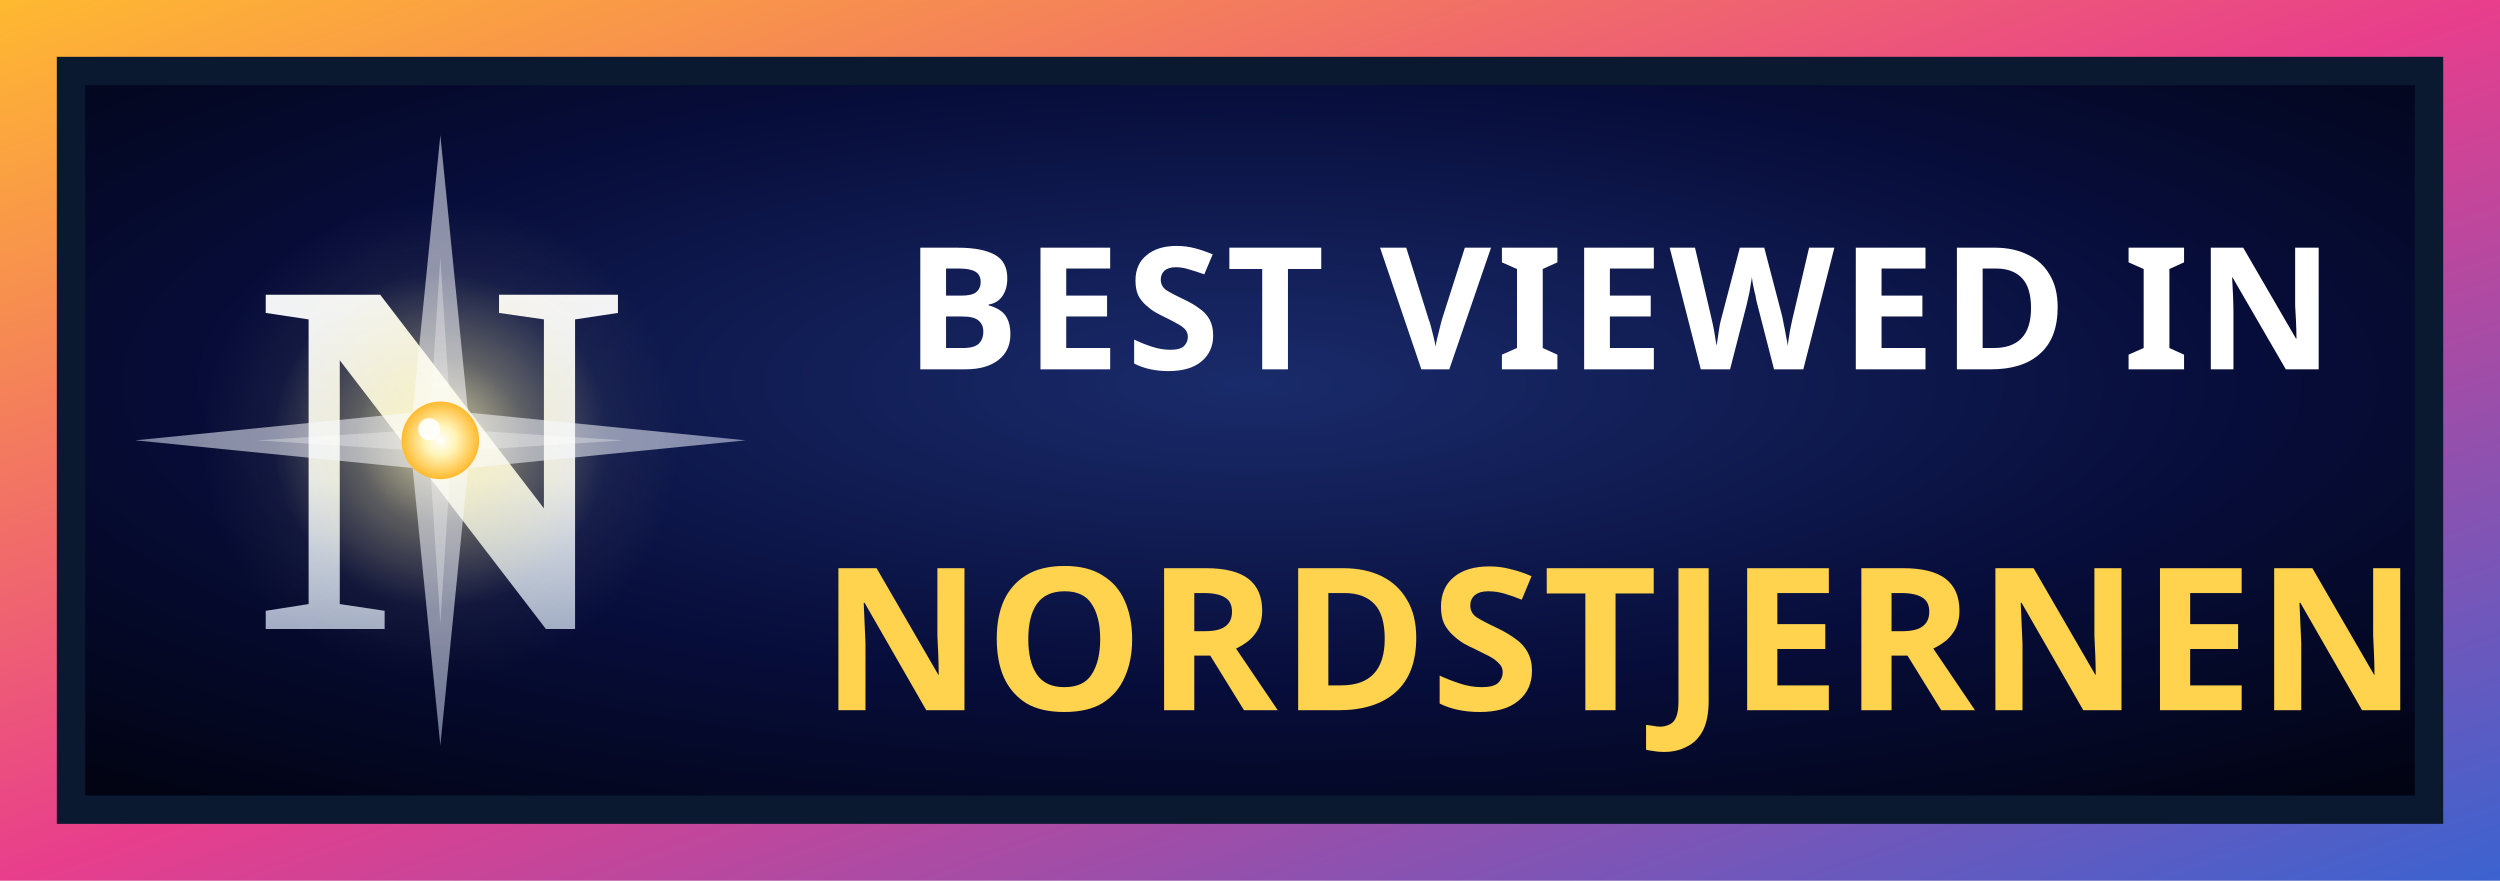
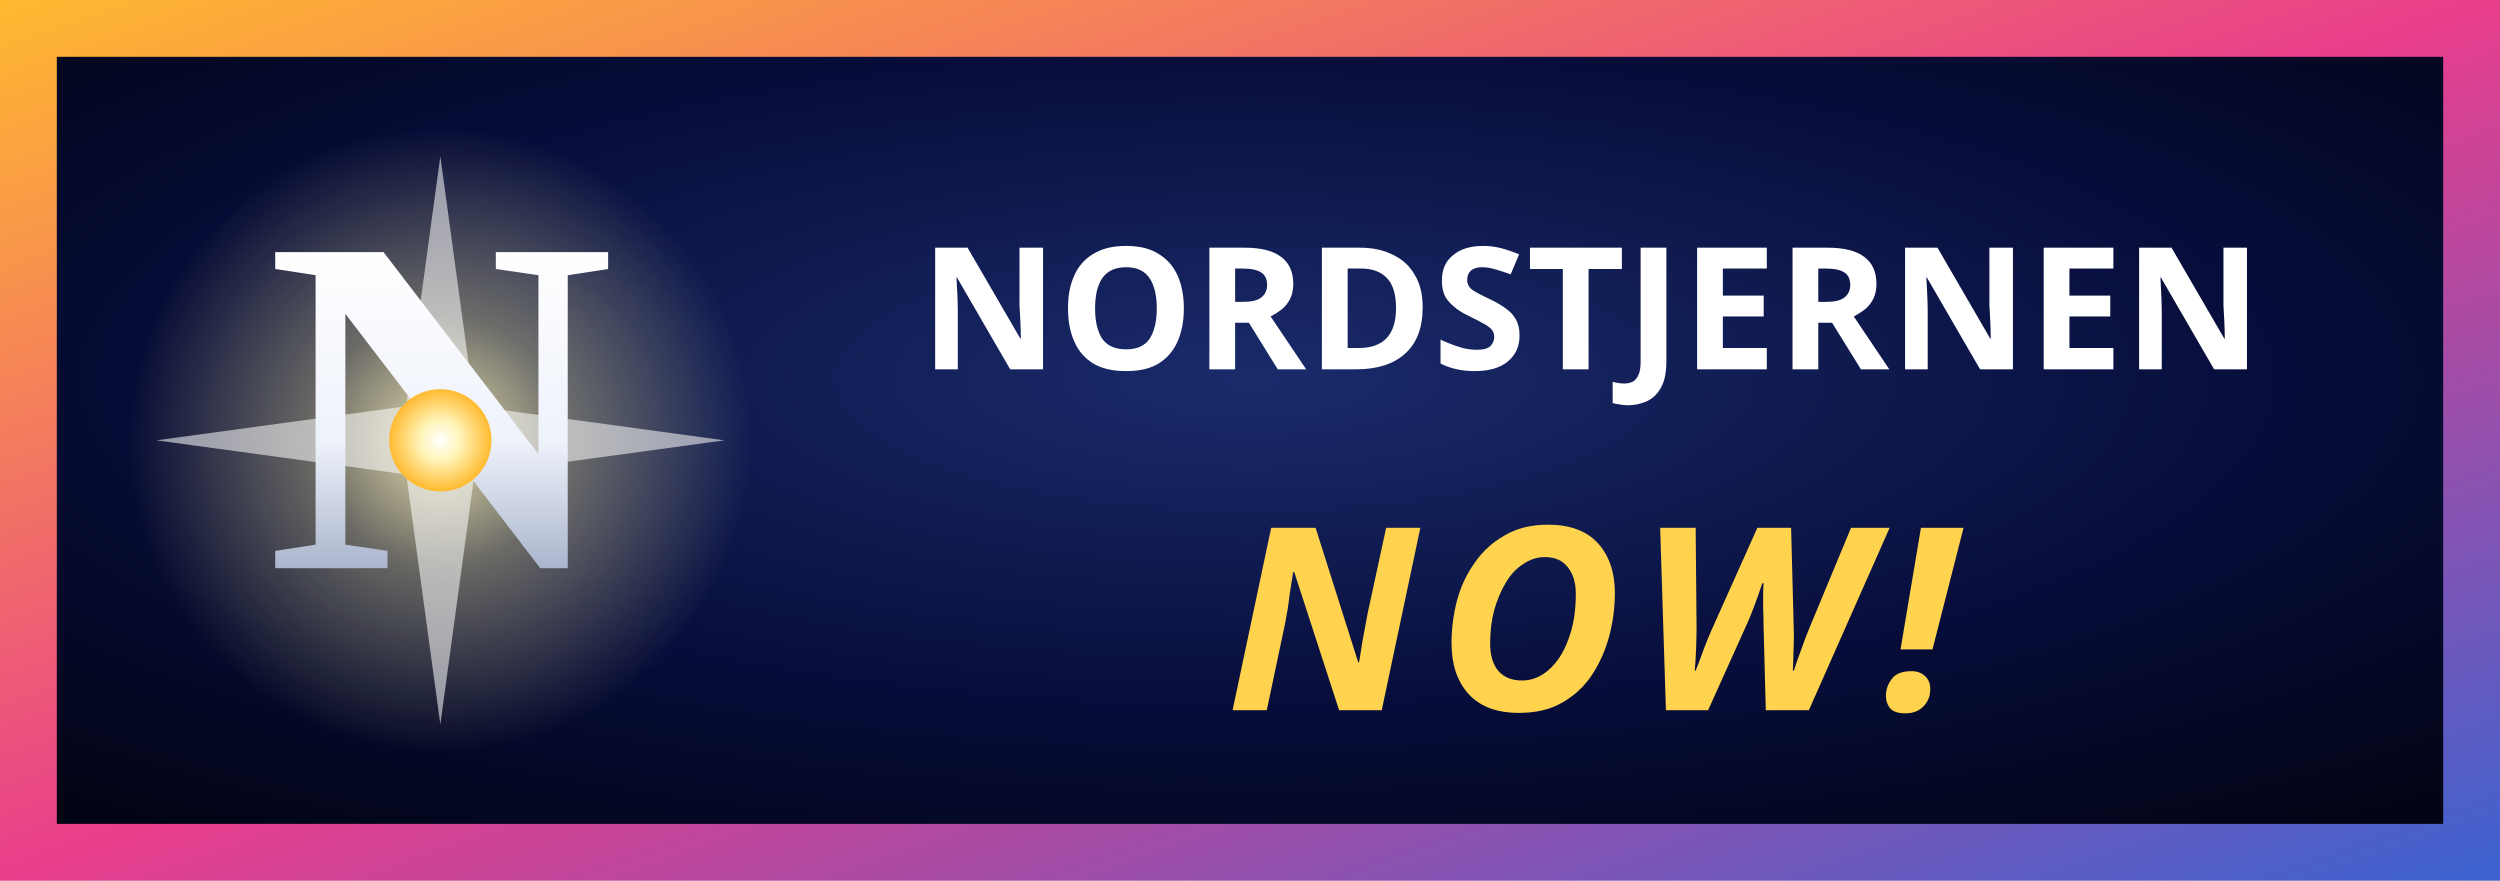
<svg xmlns="http://www.w3.org/2000/svg" width="88" height="31" viewBox="0 0 88 31" shape-rendering="geometricPrecision">
  <defs>
    <radialGradient id="bg" cx="50%" cy="42%" r="78%">
      <stop offset="0%" stop-color="#1a2b6b" />
      <stop offset="55%" stop-color="#070d3a" />
      <stop offset="100%" stop-color="#01030f" />
    </radialGradient>
    <linearGradient id="nfill" x1="0" y1="0" x2="0" y2="1">
      <stop offset="0%" stop-color="#ffffff" />
-       <stop offset="55%" stop-color="#eef2fb" />
+       <stop offset="60%" stop-color="#eef2fb" />
      <stop offset="100%" stop-color="#aab5cc" />
    </linearGradient>
    <radialGradient id="halo" cx="50%" cy="50%" r="50%">
-       <stop offset="0%" stop-color="#fff7c2" stop-opacity="0.85" />
-       <stop offset="35%" stop-color="#fff2a0" stop-opacity="0.35" />
-       <stop offset="70%" stop-color="#fff2a0" stop-opacity="0.05" />
+       <stop offset="0%" stop-color="#fff7c2" stop-opacity="0.9" />
+       <stop offset="40%" stop-color="#fff2a0" stop-opacity="0.4" />
      <stop offset="100%" stop-color="#fff2a0" stop-opacity="0" />
-     </radialGradient>
-     <radialGradient id="starGrad" cx="50%" cy="40%" r="65%">
-       <stop offset="0%" stop-color="#ffffff" />
-       <stop offset="60%" stop-color="#f0f4ff" />
-       <stop offset="100%" stop-color="#b9c4e8" />
    </radialGradient>
    <radialGradient id="core" cx="50%" cy="50%" r="50%">
      <stop offset="0%" stop-color="#ffffff" />
      <stop offset="40%" stop-color="#fff4b8" />
      <stop offset="100%" stop-color="#ffba2f" />
    </radialGradient>
    <linearGradient id="frame" x1="0" y1="0" x2="1" y2="1">
      <stop offset="0%" stop-color="#ffba2f" />
      <stop offset="50%" stop-color="#e83e8c" />
      <stop offset="100%" stop-color="#3a63d0" />
    </linearGradient>
  </defs>
  <rect width="88" height="31" fill="url(#frame)" />
-   <rect x="2" y="2" width="84" height="27" fill="#0a1830" />
-   <rect x="3" y="3" width="82" height="25" fill="url(#bg)" />
-   <svg x="3" y="3" width="25" height="25" viewBox="0 0 256 256">
-     <text x="128" y="196" text-anchor="middle" font-family="Georgia, 'Times New Roman', 'DejaVu Serif', 'Liberation Serif', serif" font-size="184" font-weight="bold" fill="url(#nfill)" opacity="0.95">N</text>
-     <circle cx="128" cy="128" r="86" fill="url(#halo)" />
-     <polygon points="128,18 138,118 238,128 138,138 128,238 118,138 18,128 118,118" fill="url(#starGrad)" opacity="0.55" />
-     <polygon points="128,62 132,124 194,128 132,132 128,194 124,132 62,128 124,124" fill="#ffffff" opacity="0.30" />
-     <circle cx="128" cy="128" r="14" fill="url(#core)" />
-     <circle cx="124" cy="124" r="4" fill="#ffffff" opacity="0.9" />
-   </svg>
+   <rect x="2" y="2" width="84" height="27" fill="url(#bg)" />
+   <g transform="translate(15.5,15.5)">
+     <circle r="11" fill="url(#halo)" />
+     <polygon points="0,-10 1.2,-1.2 10,0 1.2,1.2 0,10 -1.2,1.2 -10,0 -1.2,-1.2" fill="#ffffff" opacity="0.55" />
+     <text x="0" y="4.5" text-anchor="middle" font-family="Georgia, 'Times New Roman', serif" font-size="17" font-weight="bold" fill="url(#nfill)">N</text>
+     <circle r="1.8" fill="url(#core)" />
+   </g>
  <g font-family="Verdana,Geneva,sans-serif" font-weight="bold" text-anchor="middle">
-     <text x="57" y="13" font-size="6" fill="#ffffff" letter-spacing="0.2">BEST VIEWED IN</text>
-     <text x="57" y="25" font-size="7" fill="#ffd34d" letter-spacing="0.1">NORDSTJERNEN</text>
+     <text x="56" y="13" font-size="6" fill="#ffffff" letter-spacing="0">NORDSTJERNEN</text>
+     <text x="56" y="25" font-size="9" fill="#ffd34d" font-style="italic" letter-spacing="0.6">NOW!</text>
  </g>
</svg>
